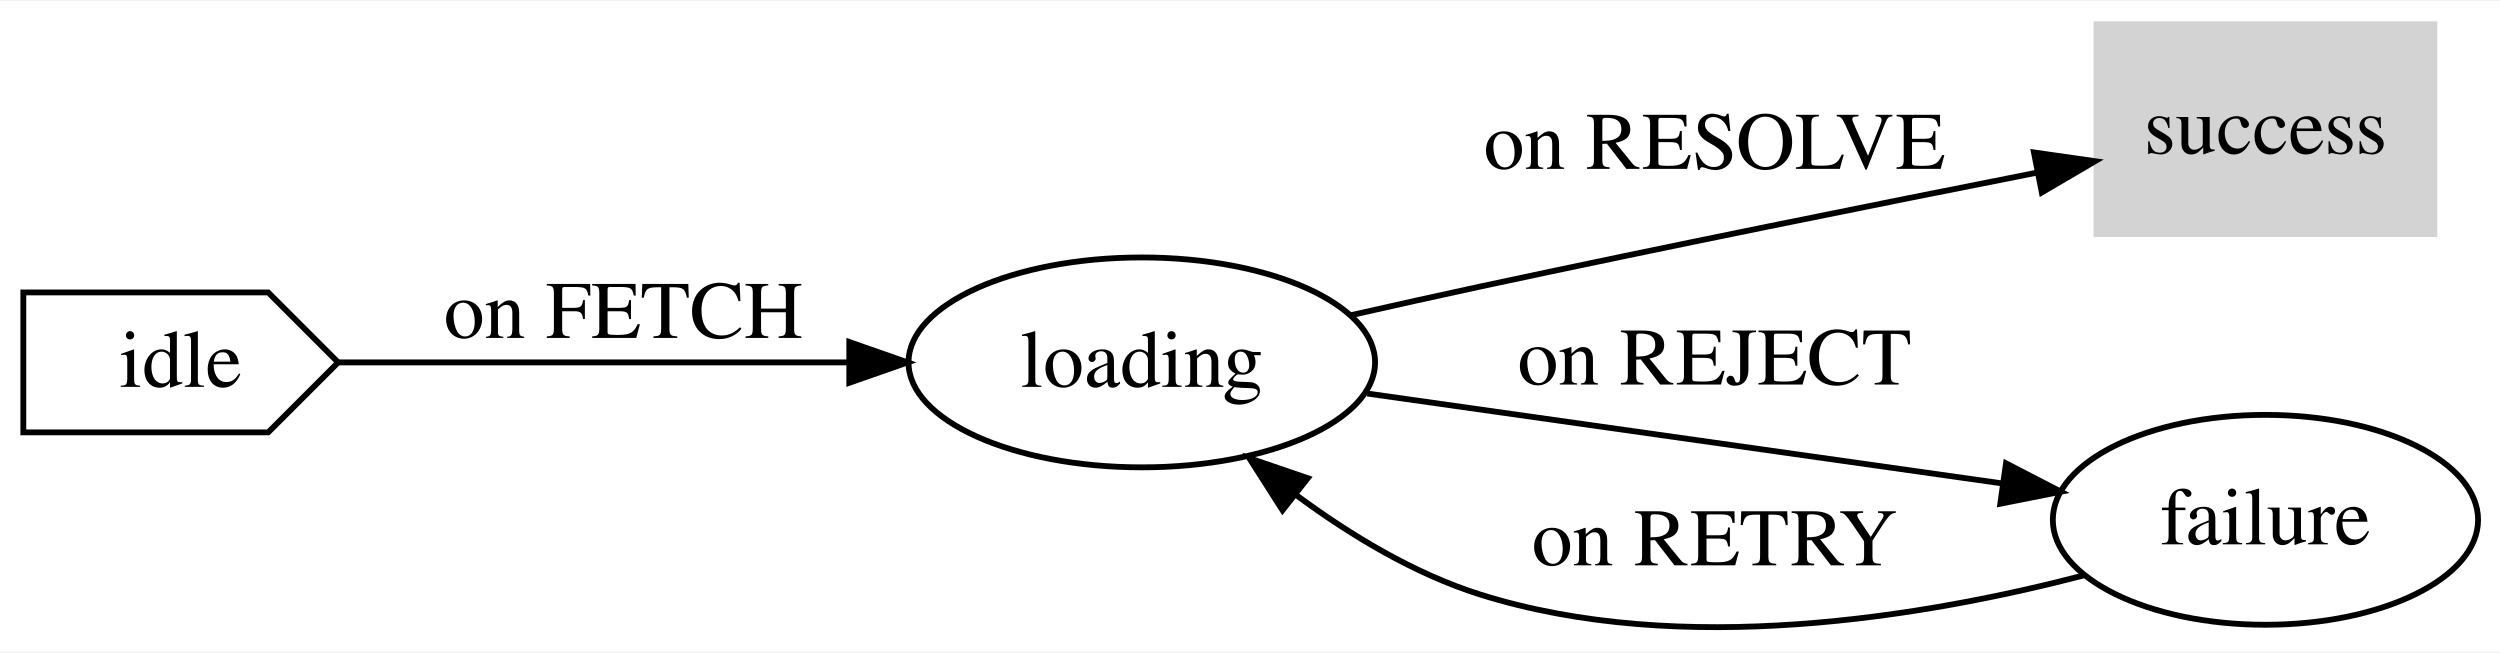
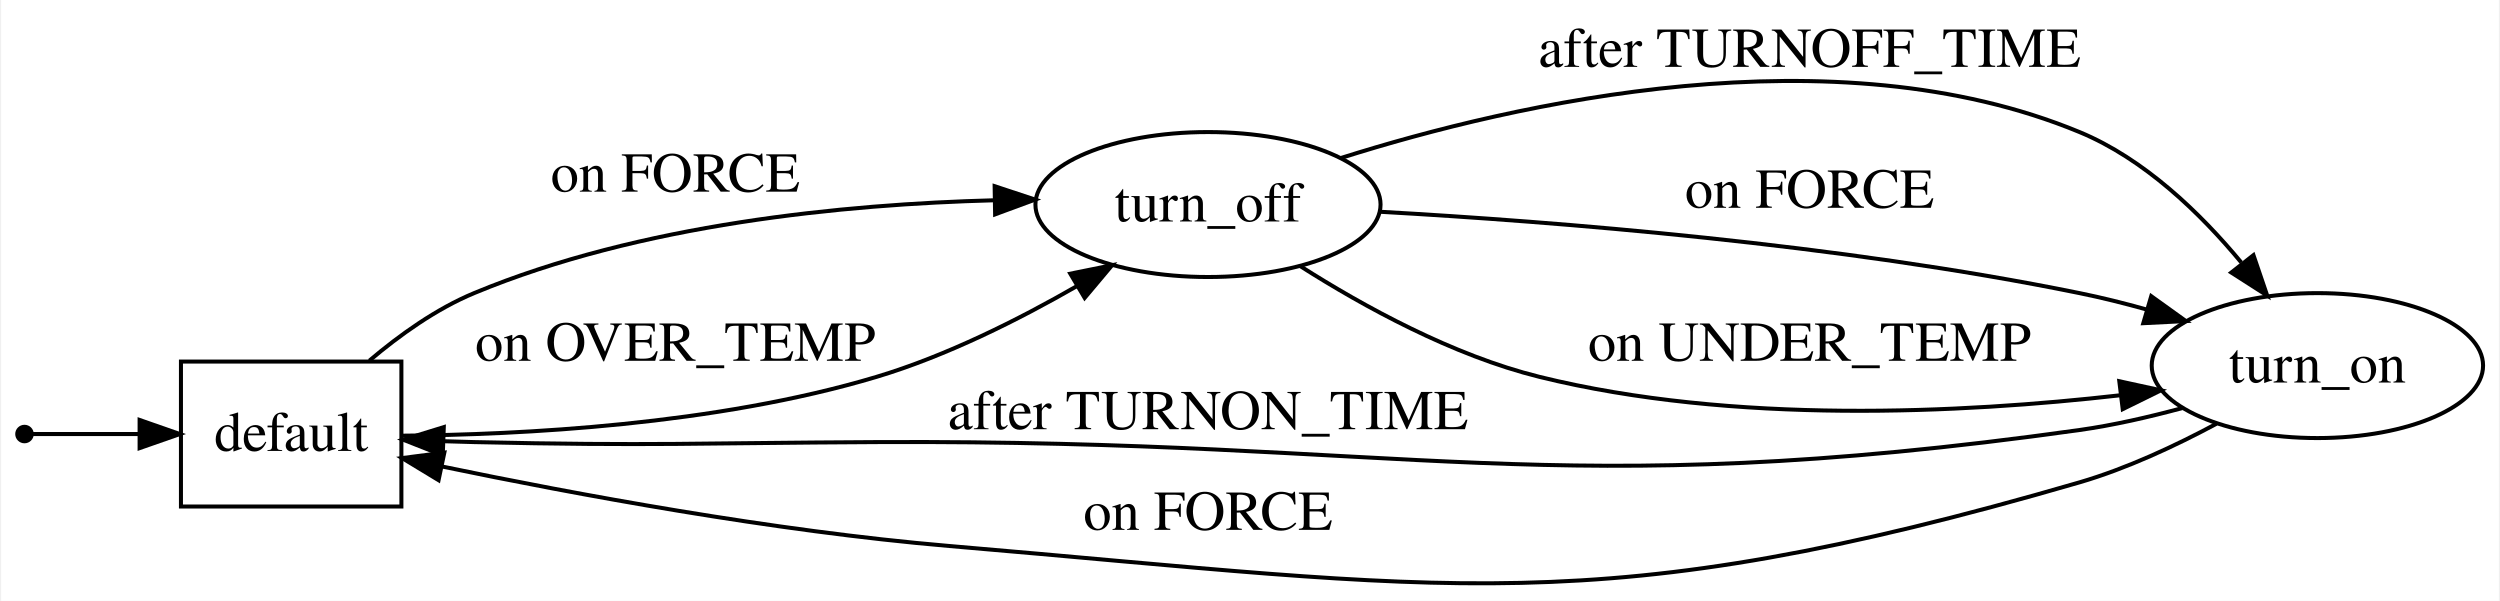
- <svg xmlns="http://www.w3.org/2000/svg" width="429pt" height="112pt" viewBox="0.00 0.00 428.80 111.63">
-   <g id="graph0" class="graph" transform="scale(1 1) rotate(0) translate(4 107.63)">
-     <polygon fill="white" stroke="transparent" points="-4,4 -4,-107.63 424.8,-107.63 424.8,4 -4,4" />
+ <svg xmlns="http://www.w3.org/2000/svg" width="620pt" height="149pt" viewBox="0.00 0.00 620.35 149.22">
+   <g id="graph0" class="graph" transform="scale(1 1) rotate(0) translate(4 145.22)">
+     <polygon fill="white" stroke="transparent" points="-4,4 -4,-145.22 616.35,-145.22 616.35,4 -4,4" />
    <g id="node1" class="node">
-       <polygon fill="none" stroke="black" points="42,-57.63 0,-57.63 0,-33.63 42,-33.63 54,-45.63 42,-57.63" />
-       <text text-anchor="middle" x="27" y="-41.43" font-family="Times,serif" font-size="14.00">idle</text>
+       <ellipse fill="black" stroke="black" cx="1.8" cy="-37.42" rx="1.8" ry="1.8" />
    </g>
    <g id="node2" class="node">
-       <ellipse fill="none" stroke="black" cx="191.84" cy="-45.63" rx="40.01" ry="18" />
-       <text text-anchor="middle" x="191.84" y="-41.43" font-family="Times,serif" font-size="14.00">loading</text>
+       <polygon fill="none" stroke="black" points="95.41,-55.42 40.66,-55.42 40.66,-19.42 95.41,-19.42 95.41,-55.42" />
+       <text text-anchor="middle" x="68.04" y="-33.22" font-family="Times,serif" font-size="14.00">default</text>
    </g>
    <g id="edge1" class="edge">
-       <path fill="none" stroke="black" d="M54.16,-45.63C77.62,-45.63 112.67,-45.63 141.4,-45.63" />
-       <polygon fill="black" stroke="black" points="141.67,-49.13 151.67,-45.63 141.67,-42.13 141.67,-49.13" />
-       <text text-anchor="middle" x="102.92" y="-49.83" font-family="Times,serif" font-size="14.00">on FETCH</text>
+       <path fill="none" stroke="black" d="M3.91,-37.42C7.38,-37.42 18.43,-37.42 30.34,-37.42" />
+       <polygon fill="black" stroke="black" points="30.39,-40.92 40.39,-37.42 30.39,-33.92 30.39,-40.92" />
    </g>
    <g id="node3" class="node">
-       <polygon fill="lightgrey" stroke="lightgrey" points="413.54,-103.63 355.59,-103.63 355.59,-67.63 413.54,-67.63 413.54,-103.63" />
-       <text text-anchor="middle" x="384.57" y="-81.43" font-family="Times,serif" font-size="14.00">success</text>
+       <ellipse fill="none" stroke="black" cx="295.74" cy="-94.42" rx="42.86" ry="18" />
+       <text text-anchor="middle" x="295.74" y="-90.22" font-family="Times,serif" font-size="14.00">turn_off</text>
    </g>
    <g id="edge2" class="edge">
-       <path fill="none" stroke="black" d="M227.78,-53.74C235.06,-55.39 242.69,-57.09 249.84,-58.63 281.93,-65.52 318.47,-72.87 345.24,-78.15" />
-       <polygon fill="black" stroke="black" points="344.86,-81.64 355.35,-80.14 346.21,-74.78 344.86,-81.64" />
-       <text text-anchor="middle" x="290.08" y="-78.83" font-family="Times,serif" font-size="14.00">on RESOLVE</text>
+       <path fill="none" stroke="black" d="M87.45,-55.64C94.94,-61.99 104.04,-68.5 113.47,-72.42 154.68,-89.55 205.37,-94.5 242.67,-95.48" />
+       <polygon fill="black" stroke="black" points="242.75,-98.98 252.81,-95.65 242.87,-91.98 242.75,-98.98" />
+       <text text-anchor="middle" x="163.44" y="-97.62" font-family="Times,serif" font-size="14.00">on FORCE</text>
+     </g>
+     <g id="edge3" class="edge">
+       <path fill="none" stroke="black" d="M95.44,-37.01C124.84,-37.23 173.48,-39.66 213.41,-51.62 230.75,-56.82 248.69,-65.82 263.3,-74.23" />
+       <polygon fill="black" stroke="black" points="261.54,-77.25 271.93,-79.35 265.11,-71.23 261.54,-77.25" />
+       <text text-anchor="middle" x="163.44" y="-55.62" font-family="Times,serif" font-size="14.00">on OVER_TEMP</text>
    </g>
    <g id="node4" class="node">
-       <ellipse fill="none" stroke="black" cx="384.57" cy="-18.63" rx="36.47" ry="18" />
-       <text text-anchor="middle" x="384.57" y="-14.43" font-family="Times,serif" font-size="14.00">failure</text>
-     </g>
-     <g id="edge3" class="edge">
-       <path fill="none" stroke="black" d="M230.52,-40.29C261.77,-35.87 306.25,-29.57 339.22,-24.9" />
-       <polygon fill="black" stroke="black" points="340.07,-28.32 349.48,-23.45 339.09,-21.39 340.07,-28.32" />
-       <text text-anchor="middle" x="290.08" y="-41.83" font-family="Times,serif" font-size="14.00">on REJECT</text>
+       <ellipse fill="none" stroke="black" cx="571.28" cy="-54.42" rx="41.15" ry="18" />
+       <text text-anchor="middle" x="571.28" y="-50.22" font-family="Times,serif" font-size="14.00">turn_on</text>
    </g>
    <g id="edge4" class="edge">
-       <path fill="none" stroke="black" d="M353.65,-9.16C326.07,-1.96 284.32,5.02 249.84,-5.83 238.56,-9.38 227.56,-16.04 218.28,-22.91" />
-       <polygon fill="black" stroke="black" points="215.98,-20.27 210.28,-29.2 220.31,-25.77 215.98,-20.27" />
-       <text text-anchor="middle" x="290.08" y="-10.83" font-family="Times,serif" font-size="14.00">on RETRY</text>
+       <path fill="none" stroke="black" d="M328.83,-106C372.21,-119.7 451.15,-137.69 512.2,-112.42 528.25,-105.78 542.18,-92.32 552.37,-80.04" />
+       <polygon fill="black" stroke="black" points="555.4,-81.85 558.81,-71.82 549.89,-77.53 555.4,-81.85" />
+       <text text-anchor="middle" x="445.14" y="-128.62" font-family="Times,serif" font-size="14.00">after TURNOFF_TIME</text>
+     </g>
+     <g id="edge5" class="edge">
+       <path fill="none" stroke="black" d="M338.41,-92.63C382.09,-90.17 452.51,-84.59 512.2,-72.42 517.63,-71.32 523.27,-69.91 528.82,-68.36" />
+       <polygon fill="black" stroke="black" points="530.01,-71.66 538.62,-65.48 528.04,-64.95 530.01,-71.66" />
+       <text text-anchor="middle" x="445.14" y="-93.62" font-family="Times,serif" font-size="14.00">on FORCE</text>
+     </g>
+     <g id="edge6" class="edge">
+       <path fill="none" stroke="black" d="M318.68,-79.11C334.41,-69.1 356.54,-56.94 378.07,-51.62 426.1,-39.76 482.96,-42.57 522.32,-47.05" />
+       <polygon fill="black" stroke="black" points="522.08,-50.54 532.43,-48.28 522.93,-43.6 522.08,-50.54" />
+       <text text-anchor="middle" x="445.14" y="-55.62" font-family="Times,serif" font-size="14.00">on UNDER_TEMP</text>
+     </g>
+     <g id="edge7" class="edge">
+       <path fill="none" stroke="black" d="M537.72,-43.87C529.48,-41.64 520.59,-39.6 512.2,-38.42 380.68,-19.97 346.21,-36.09 213.41,-35.42 168.99,-35.2 157.88,-34.43 113.47,-35.42 111.06,-35.48 108.58,-35.55 106.08,-35.63" />
+       <polygon fill="black" stroke="black" points="105.68,-32.14 95.82,-36.02 105.94,-39.14 105.68,-32.14" />
+       <text text-anchor="middle" x="295.74" y="-38.62" font-family="Times,serif" font-size="14.00">after TURNON_TIME</text>
+     </g>
+     <g id="edge8" class="edge">
+       <path fill="none" stroke="black" d="M546.2,-39.97C536.05,-34.52 523.88,-28.83 512.2,-25.42 392.19,9.51 355.95,0.96 231.41,-9.62 187.82,-13.33 138.36,-22.53 105.6,-29.34" />
+       <polygon fill="black" stroke="black" points="104.64,-25.96 95.58,-31.45 106.08,-32.81 104.64,-25.96" />
+       <text text-anchor="middle" x="295.74" y="-13.62" font-family="Times,serif" font-size="14.00">on FORCE</text>
    </g>
  </g>
</svg>
